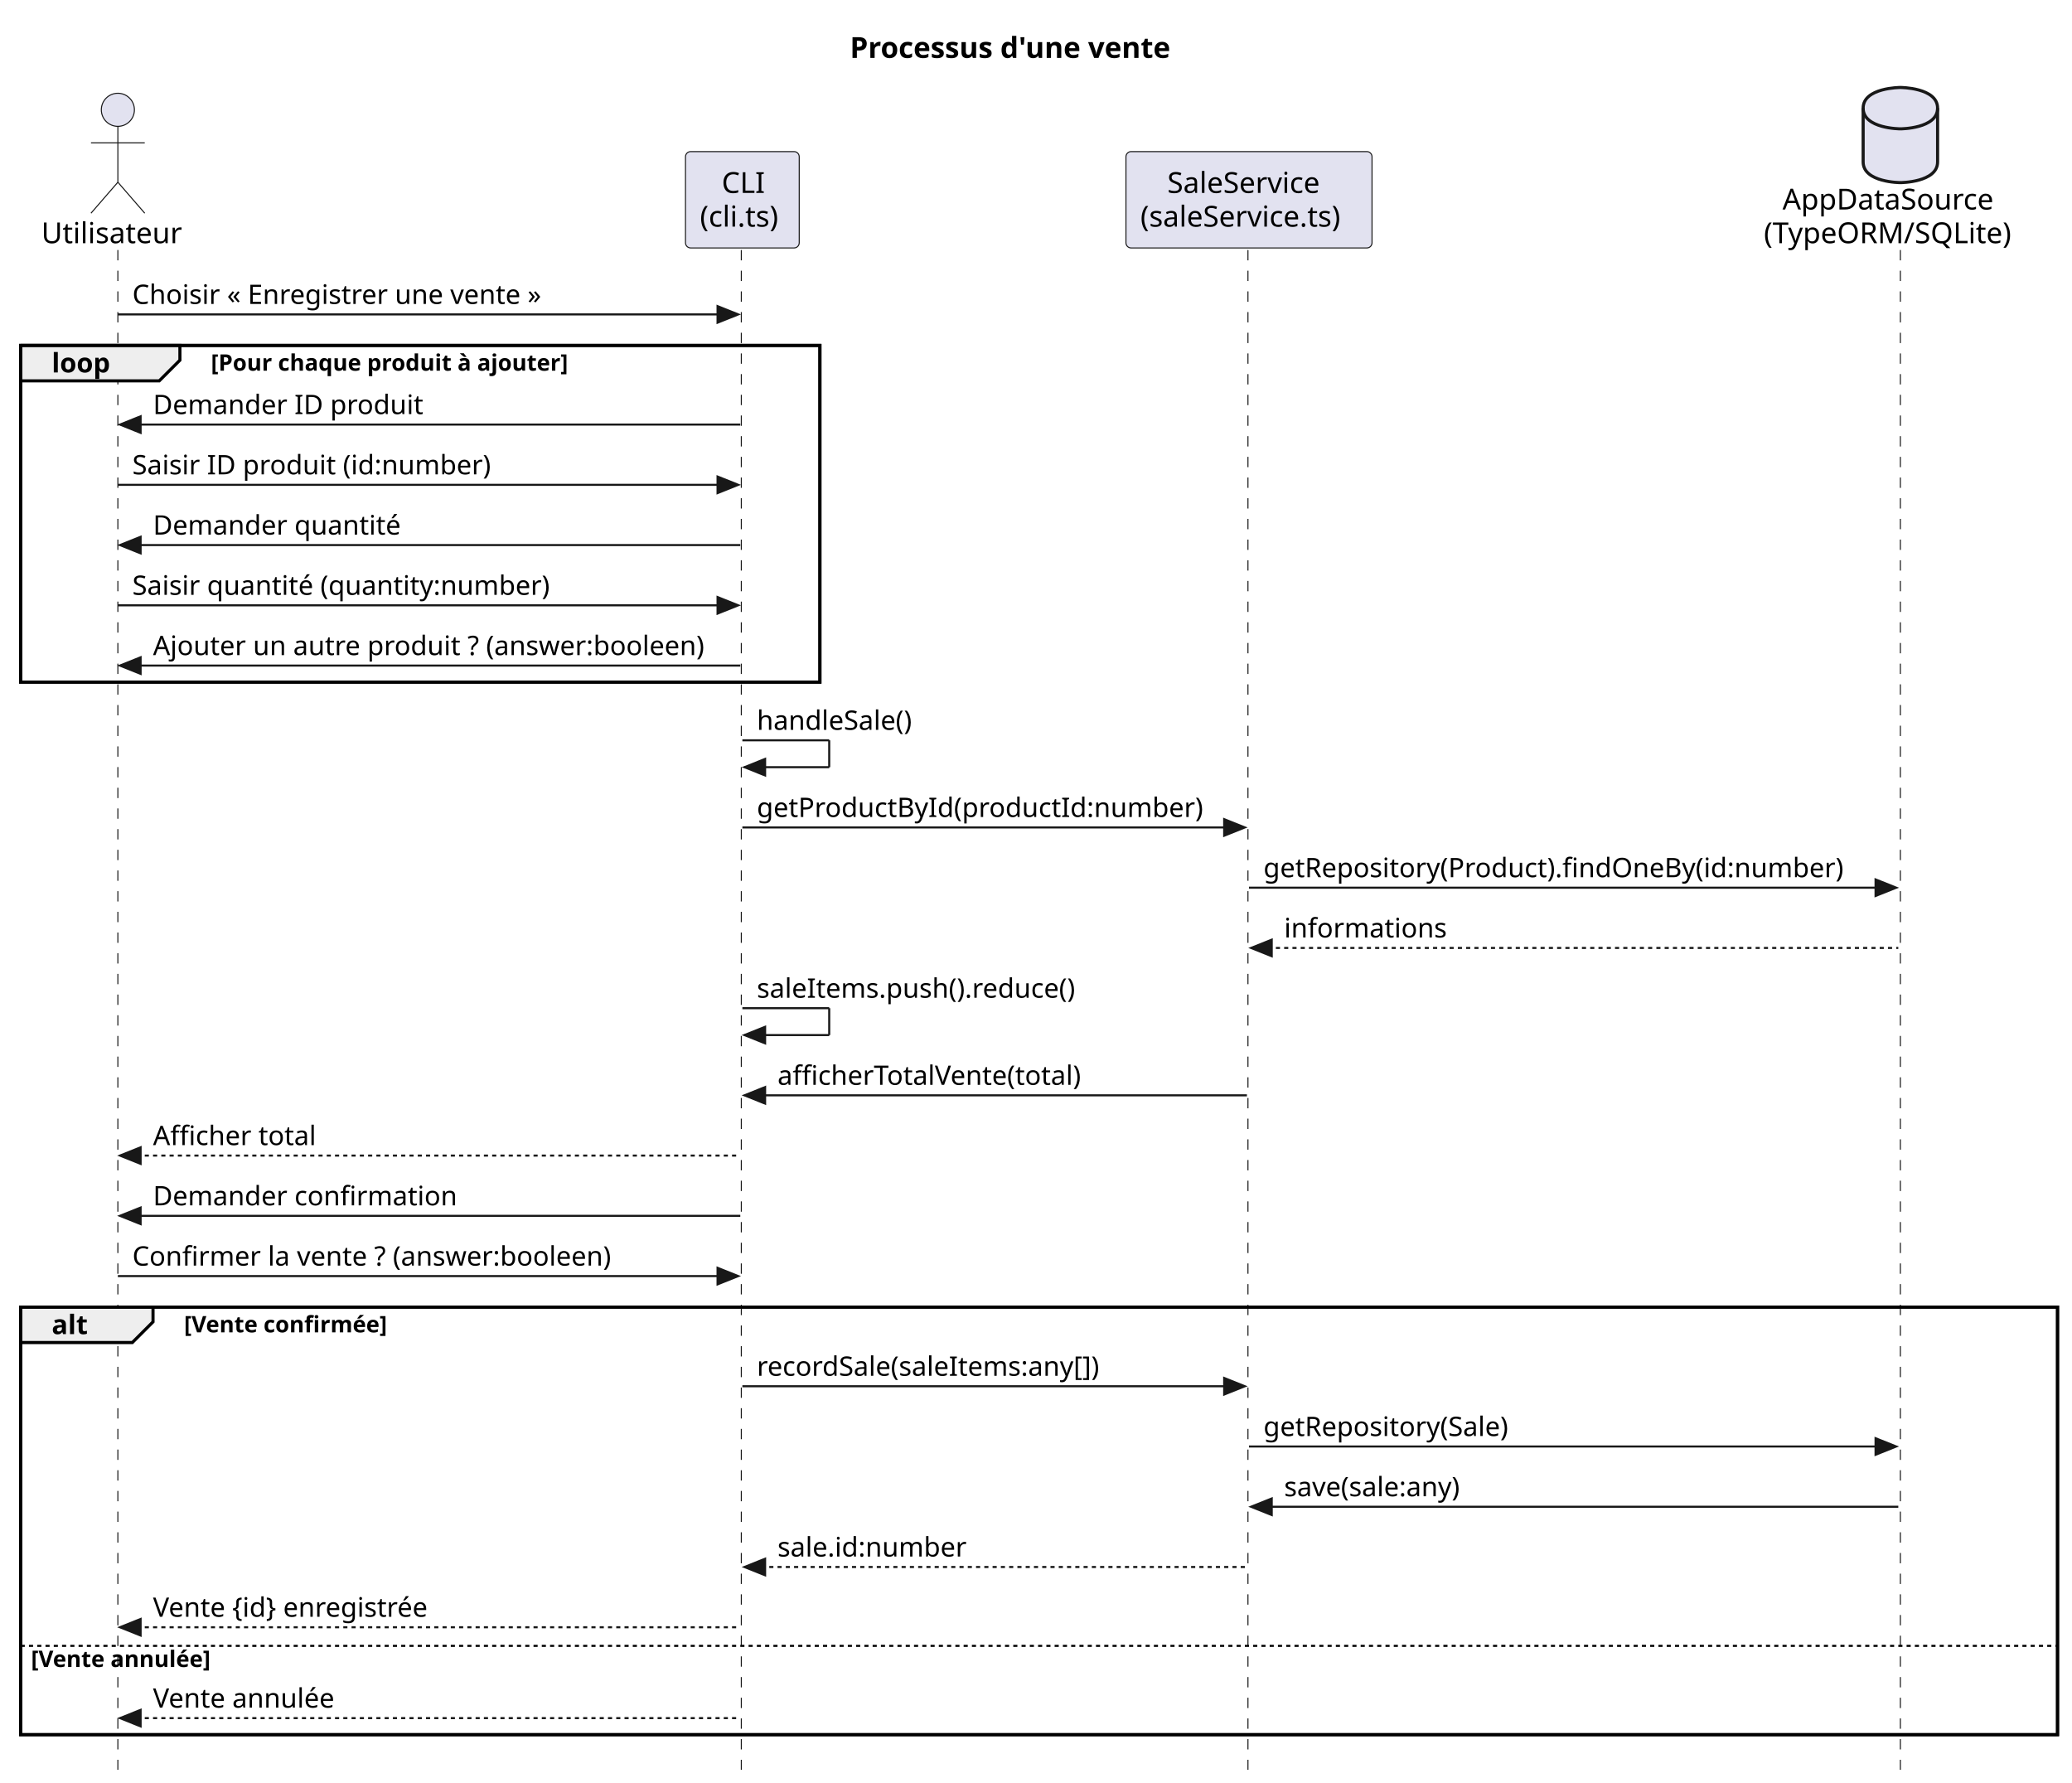
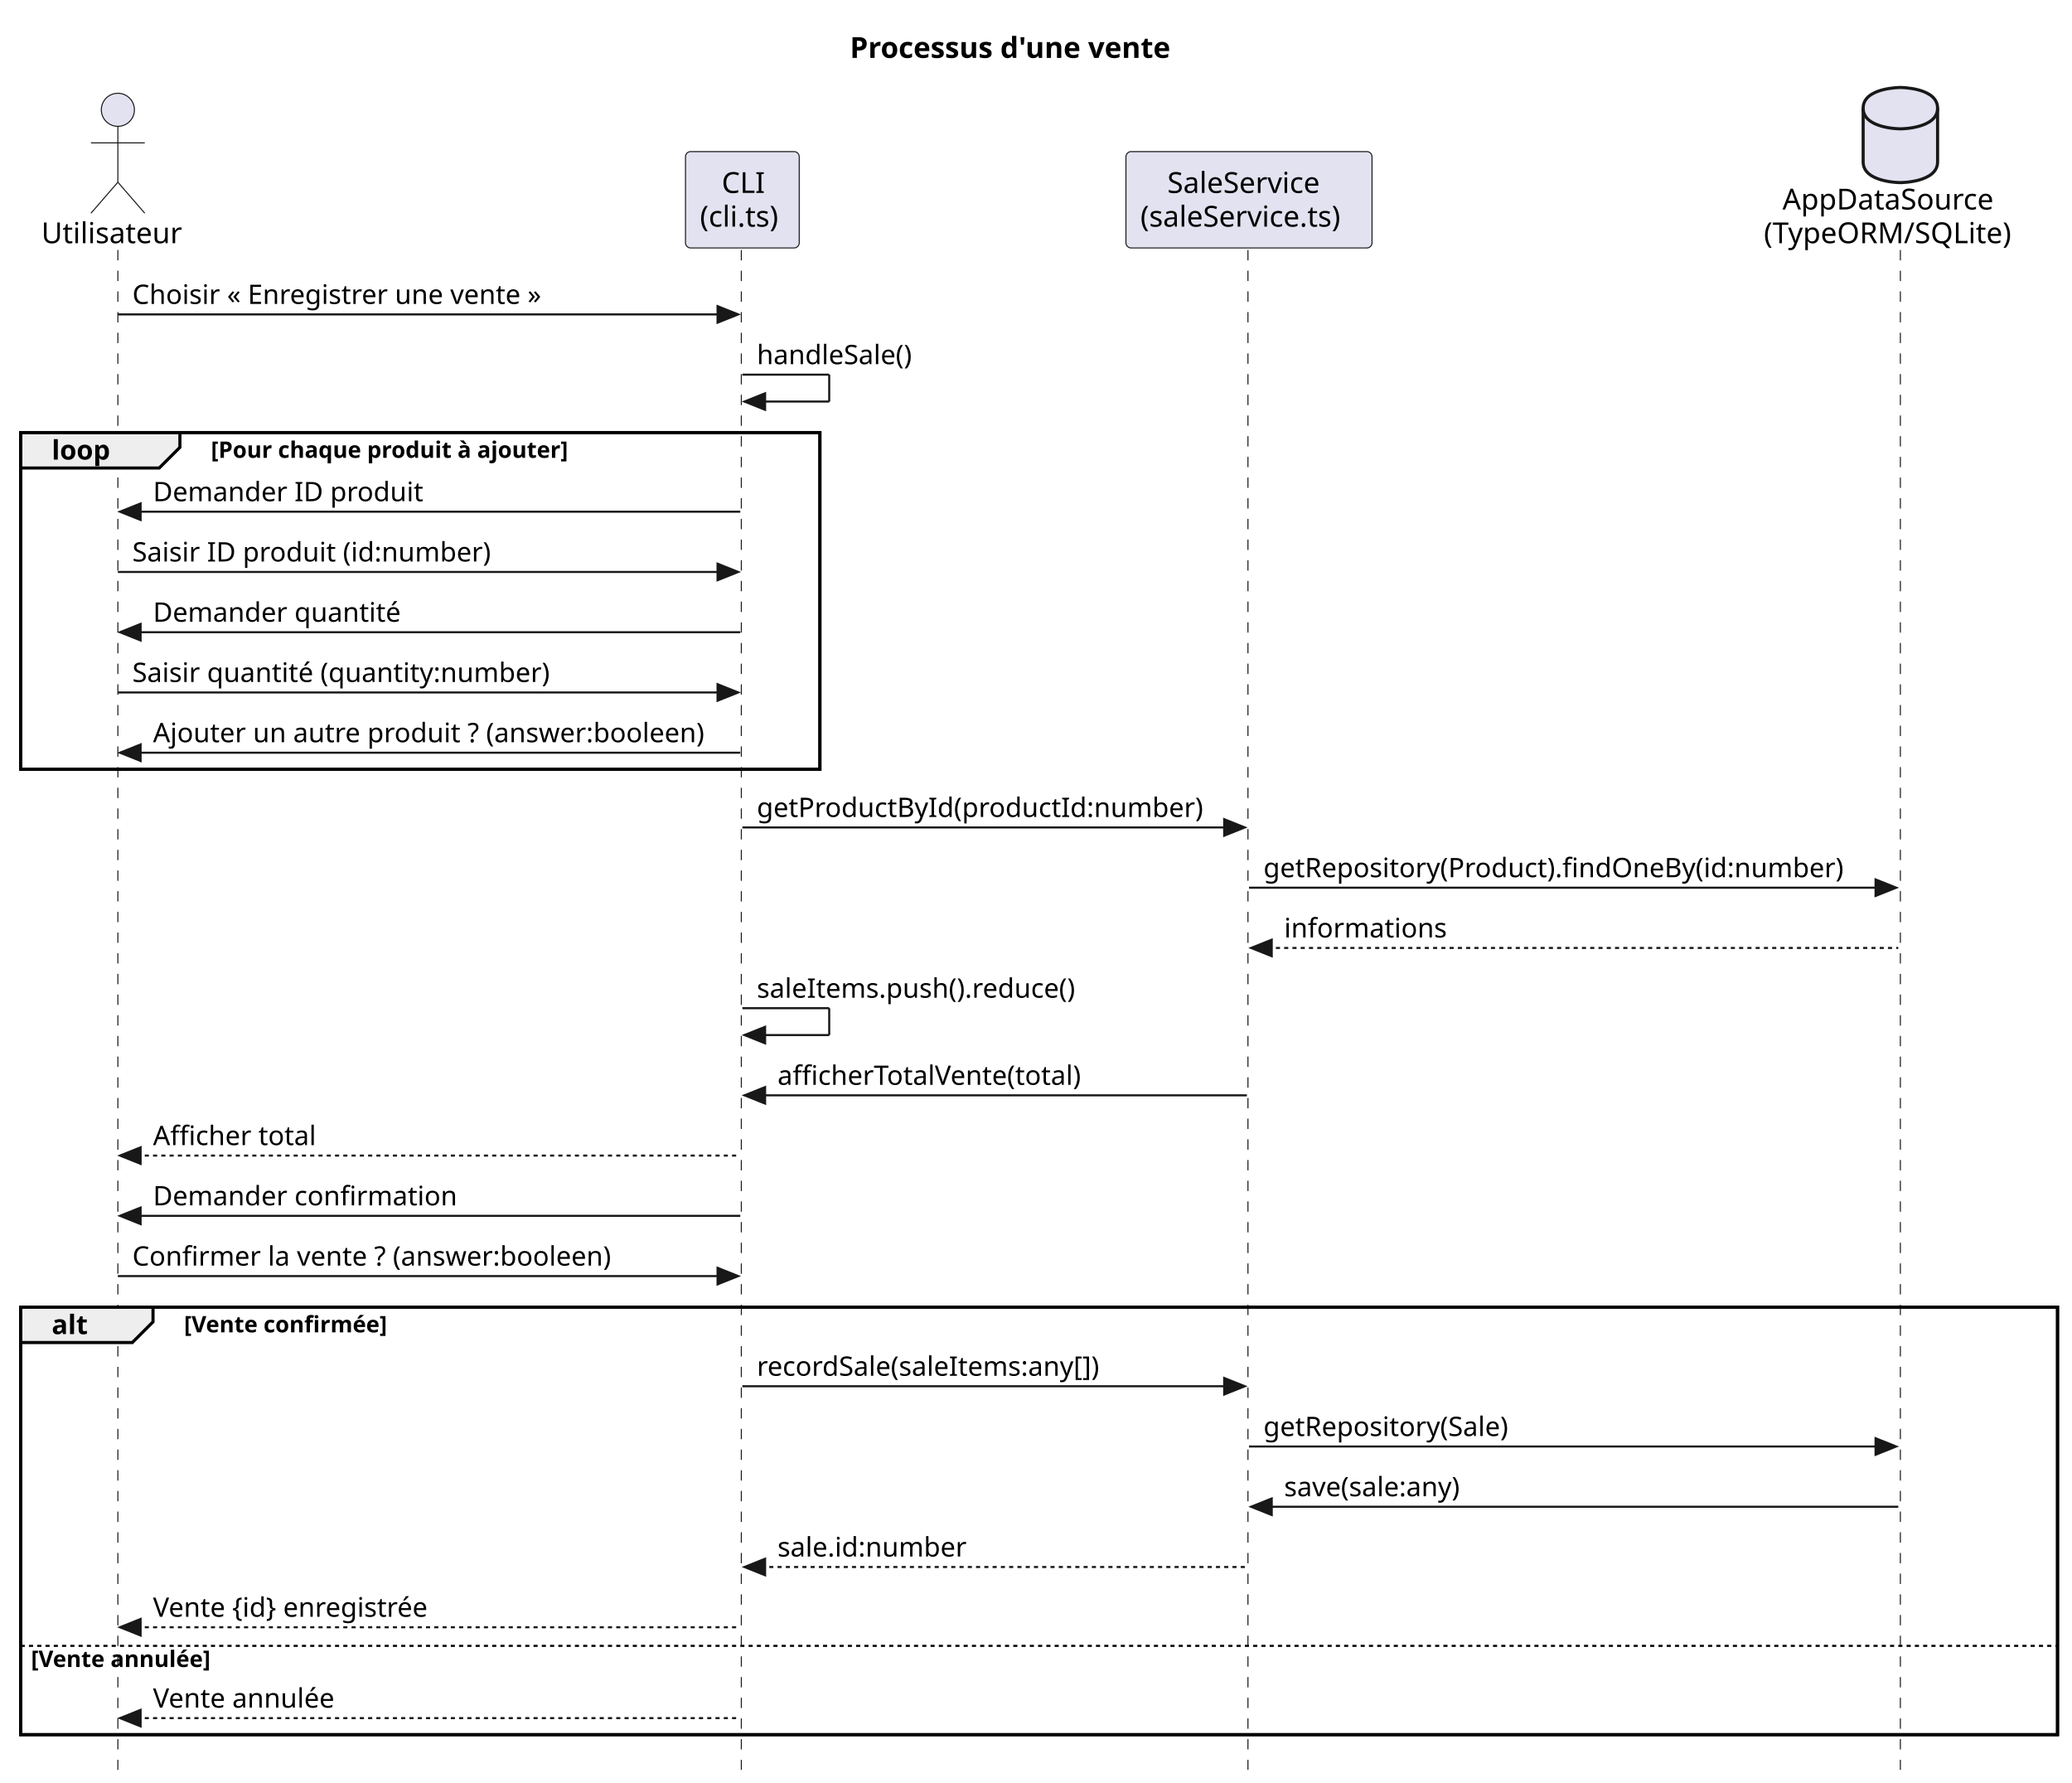
<svg xmlns="http://www.w3.org/2000/svg" contentStyleType="text/css" height="862px" preserveAspectRatio="none" style="width:1002px;height:862px;background:#FFFFFF;" version="1.1" viewBox="0 0 1002 862" width="1002px" zoomAndPan="magnify">
  <defs />
  <g>
    <text fill="#000000" font-family="sans-serif" font-size="14" font-weight="bold" lengthAdjust="spacing" textLength="182" x="411" y="27.995">Processus d'une vente</text>
-     <rect fill="none" height="162.797" style="stroke:#000000;stroke-width:1.5;" width="386.5" x="10" y="167.023" />
+     <rect fill="none" height="162.797" style="stroke:#000000;stroke-width:1.5;" width="386.5" x="10" y="209.156" />
    <rect fill="none" height="206.734" style="stroke:#000000;stroke-width:1.5;" width="985" x="10" y="632.016" />
    <line style="stroke:#181818;stroke-width:0.5;stroke-dasharray:5.0,5.0;" x1="57" x2="57" y1="120.891" y2="855.75" />
    <line style="stroke:#181818;stroke-width:0.5;stroke-dasharray:5.0,5.0;" x1="358.5" x2="358.5" y1="120.891" y2="855.75" />
    <line style="stroke:#181818;stroke-width:0.5;stroke-dasharray:5.0,5.0;" x1="603.5" x2="603.5" y1="120.891" y2="855.75" />
    <line style="stroke:#181818;stroke-width:0.5;stroke-dasharray:5.0,5.0;" x1="919" x2="919" y1="120.891" y2="855.75" />
    <text fill="#000000" font-family="sans-serif" font-size="14" lengthAdjust="spacing" textLength="68" x="20" y="117.589">Utilisateur</text>
    <ellipse cx="57" cy="53.094" fill="#E2E2F0" rx="8" ry="8" style="stroke:#181818;stroke-width:0.5;" />
    <path d="M57,61.094 L57,88.094 M44,69.094 L70,69.094 M57,88.094 L44,103.094 M57,88.094 L70,103.094 " fill="none" style="stroke:#181818;stroke-width:0.5;" />
    <rect fill="#E2E2F0" height="46.594" rx="2.5" ry="2.5" style="stroke:#181818;stroke-width:0.5;" width="55" x="331.5" y="73.297" />
    <text fill="#000000" font-family="sans-serif" font-size="14" lengthAdjust="spacing" textLength="20" x="349" y="93.292">CLI</text>
    <text fill="#000000" font-family="sans-serif" font-size="14" lengthAdjust="spacing" textLength="41" x="338.5" y="109.589">(cli.ts)</text>
    <rect fill="#E2E2F0" height="46.594" rx="2.5" ry="2.5" style="stroke:#181818;stroke-width:0.5;" width="119" x="544.5" y="73.297" />
    <text fill="#000000" font-family="sans-serif" font-size="14" lengthAdjust="spacing" textLength="79" x="564.5" y="93.292">SaleService</text>
    <text fill="#000000" font-family="sans-serif" font-size="14" lengthAdjust="spacing" textLength="105" x="551.5" y="109.589">(saleService.ts)</text>
    <text fill="#000000" font-family="sans-serif" font-size="14" lengthAdjust="spacing" textLength="108" x="862" y="101.292">AppDataSource</text>
    <text fill="#000000" font-family="sans-serif" font-size="14" lengthAdjust="spacing" textLength="126" x="853" y="117.589">(TypeORM/SQLite)</text>
    <path d="M901,52.297 C901,42.297 919,42.297 919,42.297 C919,42.297 937,42.297 937,52.297 L937,78.297 C937,88.297 919,88.297 919,88.297 C919,88.297 901,88.297 901,78.297 L901,52.297 " fill="#E2E2F0" style="stroke:#181818;stroke-width:1.5;" />
    <path d="M901,52.297 C901,62.297 919,62.297 919,62.297 C919,62.297 937,62.297 937,52.297 " fill="none" style="stroke:#181818;stroke-width:1.5;" />
    <polygon fill="#181818" points="347,148.023,357,152.023,347,156.023" style="stroke:#181818;stroke-width:1.0;" />
    <line style="stroke:#181818;stroke-width:1.0;" x1="57" x2="353" y1="152.023" y2="152.023" />
    <text fill="#000000" font-family="sans-serif" font-size="13" lengthAdjust="spacing" textLength="209" x="64" y="146.958">Choisir « Enregistrer une vente »</text>
-     <path d="M10,167.023 L87,167.023 L87,174.156 L77,184.156 L10,184.156 L10,167.023 " fill="#EEEEEE" style="stroke:#000000;stroke-width:1.5;" />
-     <rect fill="none" height="162.797" style="stroke:#000000;stroke-width:1.5;" width="386.5" x="10" y="167.023" />
-     <text fill="#000000" font-family="sans-serif" font-size="13" font-weight="bold" lengthAdjust="spacing" textLength="32" x="25" y="180.09">loop</text>
-     <text fill="#000000" font-family="sans-serif" font-size="11" font-weight="bold" lengthAdjust="spacing" textLength="202" x="102" y="179.234">[Pour chaque produit à ajouter]</text>
-     <polygon fill="#181818" points="68,201.289,58,205.289,68,209.289" style="stroke:#181818;stroke-width:1.0;" />
-     <line style="stroke:#181818;stroke-width:1.0;" x1="62" x2="358" y1="205.289" y2="205.289" />
-     <text fill="#000000" font-family="sans-serif" font-size="13" lengthAdjust="spacing" textLength="134" x="74" y="200.223">Demander ID produit</text>
-     <polygon fill="#181818" points="347,230.422,357,234.422,347,238.422" style="stroke:#181818;stroke-width:1.0;" />
-     <line style="stroke:#181818;stroke-width:1.0;" x1="57" x2="353" y1="234.422" y2="234.422" />
-     <text fill="#000000" font-family="sans-serif" font-size="13" lengthAdjust="spacing" textLength="180" x="64" y="229.356">Saisir ID produit (id:number)</text>
-     <polygon fill="#181818" points="68,259.555,58,263.555,68,267.555" style="stroke:#181818;stroke-width:1.0;" />
-     <line style="stroke:#181818;stroke-width:1.0;" x1="62" x2="358" y1="263.555" y2="263.555" />
-     <text fill="#000000" font-family="sans-serif" font-size="13" lengthAdjust="spacing" textLength="125" x="74" y="258.489">Demander quantité</text>
-     <polygon fill="#181818" points="347,288.688,357,292.688,347,296.688" style="stroke:#181818;stroke-width:1.0;" />
-     <line style="stroke:#181818;stroke-width:1.0;" x1="57" x2="353" y1="292.688" y2="292.688" />
-     <text fill="#000000" font-family="sans-serif" font-size="13" lengthAdjust="spacing" textLength="212" x="64" y="287.622">Saisir quantité (quantity:number)</text>
-     <polygon fill="#181818" points="68,317.82,58,321.82,68,325.82" style="stroke:#181818;stroke-width:1.0;" />
-     <line style="stroke:#181818;stroke-width:1.0;" x1="62" x2="358" y1="321.82" y2="321.82" />
-     <text fill="#000000" font-family="sans-serif" font-size="13" lengthAdjust="spacing" textLength="278" x="74" y="316.754">Ajouter un autre produit ? (answer:booleen)</text>
-     <line style="stroke:#181818;stroke-width:1.0;" x1="359" x2="401" y1="357.953" y2="357.953" />
-     <line style="stroke:#181818;stroke-width:1.0;" x1="401" x2="401" y1="357.953" y2="370.953" />
-     <line style="stroke:#181818;stroke-width:1.0;" x1="360" x2="401" y1="370.953" y2="370.953" />
-     <polygon fill="#181818" points="370,366.953,360,370.953,370,374.953" style="stroke:#181818;stroke-width:1.0;" />
-     <text fill="#000000" font-family="sans-serif" font-size="13" lengthAdjust="spacing" textLength="81" x="366" y="352.887">handleSale()</text>
+     <line style="stroke:#181818;stroke-width:1.0;" x1="359" x2="401" y1="181.156" y2="181.156" />
+     <line style="stroke:#181818;stroke-width:1.0;" x1="401" x2="401" y1="181.156" y2="194.156" />
+     <line style="stroke:#181818;stroke-width:1.0;" x1="360" x2="401" y1="194.156" y2="194.156" />
+     <polygon fill="#181818" points="370,190.156,360,194.156,370,198.156" style="stroke:#181818;stroke-width:1.0;" />
+     <text fill="#000000" font-family="sans-serif" font-size="13" lengthAdjust="spacing" textLength="81" x="366" y="176.09">handleSale()</text>
+     <path d="M10,209.156 L87,209.156 L87,216.289 L77,226.289 L10,226.289 L10,209.156 " fill="#EEEEEE" style="stroke:#000000;stroke-width:1.5;" />
+     <rect fill="none" height="162.797" style="stroke:#000000;stroke-width:1.5;" width="386.5" x="10" y="209.156" />
+     <text fill="#000000" font-family="sans-serif" font-size="13" font-weight="bold" lengthAdjust="spacing" textLength="32" x="25" y="222.223">loop</text>
+     <text fill="#000000" font-family="sans-serif" font-size="11" font-weight="bold" lengthAdjust="spacing" textLength="202" x="102" y="221.367">[Pour chaque produit à ajouter]</text>
+     <polygon fill="#181818" points="68,243.422,58,247.422,68,251.422" style="stroke:#181818;stroke-width:1.0;" />
+     <line style="stroke:#181818;stroke-width:1.0;" x1="62" x2="358" y1="247.422" y2="247.422" />
+     <text fill="#000000" font-family="sans-serif" font-size="13" lengthAdjust="spacing" textLength="134" x="74" y="242.356">Demander ID produit</text>
+     <polygon fill="#181818" points="347,272.555,357,276.555,347,280.555" style="stroke:#181818;stroke-width:1.0;" />
+     <line style="stroke:#181818;stroke-width:1.0;" x1="57" x2="353" y1="276.555" y2="276.555" />
+     <text fill="#000000" font-family="sans-serif" font-size="13" lengthAdjust="spacing" textLength="180" x="64" y="271.489">Saisir ID produit (id:number)</text>
+     <polygon fill="#181818" points="68,301.688,58,305.688,68,309.688" style="stroke:#181818;stroke-width:1.0;" />
+     <line style="stroke:#181818;stroke-width:1.0;" x1="62" x2="358" y1="305.688" y2="305.688" />
+     <text fill="#000000" font-family="sans-serif" font-size="13" lengthAdjust="spacing" textLength="125" x="74" y="300.622">Demander quantité</text>
+     <polygon fill="#181818" points="347,330.82,357,334.82,347,338.82" style="stroke:#181818;stroke-width:1.0;" />
+     <line style="stroke:#181818;stroke-width:1.0;" x1="57" x2="353" y1="334.82" y2="334.82" />
+     <text fill="#000000" font-family="sans-serif" font-size="13" lengthAdjust="spacing" textLength="212" x="64" y="329.754">Saisir quantité (quantity:number)</text>
+     <polygon fill="#181818" points="68,359.953,58,363.953,68,367.953" style="stroke:#181818;stroke-width:1.0;" />
+     <line style="stroke:#181818;stroke-width:1.0;" x1="62" x2="358" y1="363.953" y2="363.953" />
+     <text fill="#000000" font-family="sans-serif" font-size="13" lengthAdjust="spacing" textLength="278" x="74" y="358.887">Ajouter un autre produit ? (answer:booleen)</text>
    <polygon fill="#181818" points="592,396.086,602,400.086,592,404.086" style="stroke:#181818;stroke-width:1.0;" />
    <line style="stroke:#181818;stroke-width:1.0;" x1="359" x2="598" y1="400.086" y2="400.086" />
    <text fill="#000000" font-family="sans-serif" font-size="13" lengthAdjust="spacing" textLength="221" x="366" y="395.02">getProductById(productId:number)</text>
    <polygon fill="#181818" points="907,425.219,917,429.219,907,433.219" style="stroke:#181818;stroke-width:1.0;" />
    <line style="stroke:#181818;stroke-width:1.0;" x1="604" x2="913" y1="429.219" y2="429.219" />
    <text fill="#000000" font-family="sans-serif" font-size="13" lengthAdjust="spacing" textLength="291" x="611" y="424.153">getRepository(Product).findOneBy(id:number)</text>
    <polygon fill="#181818" points="615,454.352,605,458.352,615,462.352" style="stroke:#181818;stroke-width:1.0;" />
    <line style="stroke:#181818;stroke-width:1.0;stroke-dasharray:2.0,2.0;" x1="609" x2="918" y1="458.352" y2="458.352" />
    <text fill="#000000" font-family="sans-serif" font-size="13" lengthAdjust="spacing" textLength="80" x="621" y="453.286">informations</text>
    <line style="stroke:#181818;stroke-width:1.0;" x1="359" x2="401" y1="487.484" y2="487.484" />
    <line style="stroke:#181818;stroke-width:1.0;" x1="401" x2="401" y1="487.484" y2="500.484" />
    <line style="stroke:#181818;stroke-width:1.0;" x1="360" x2="401" y1="500.484" y2="500.484" />
    <polygon fill="#181818" points="370,496.484,360,500.484,370,504.484" style="stroke:#181818;stroke-width:1.0;" />
    <text fill="#000000" font-family="sans-serif" font-size="13" lengthAdjust="spacing" textLength="165" x="366" y="482.418">saleItems.push().reduce()</text>
    <polygon fill="#181818" points="370,525.617,360,529.617,370,533.617" style="stroke:#181818;stroke-width:1.0;" />
    <line style="stroke:#181818;stroke-width:1.0;" x1="364" x2="603" y1="529.617" y2="529.617" />
    <text fill="#000000" font-family="sans-serif" font-size="13" lengthAdjust="spacing" textLength="155" x="376" y="524.551">afficherTotalVente(total)</text>
    <polygon fill="#181818" points="68,554.75,58,558.75,68,562.75" style="stroke:#181818;stroke-width:1.0;" />
    <line style="stroke:#181818;stroke-width:1.0;stroke-dasharray:2.0,2.0;" x1="62" x2="358" y1="558.75" y2="558.75" />
    <text fill="#000000" font-family="sans-serif" font-size="13" lengthAdjust="spacing" textLength="81" x="74" y="553.684">Afficher total</text>
    <polygon fill="#181818" points="68,583.883,58,587.883,68,591.883" style="stroke:#181818;stroke-width:1.0;" />
    <line style="stroke:#181818;stroke-width:1.0;" x1="62" x2="358" y1="587.883" y2="587.883" />
    <text fill="#000000" font-family="sans-serif" font-size="13" lengthAdjust="spacing" textLength="152" x="74" y="582.817">Demander confirmation</text>
    <polygon fill="#181818" points="347,613.016,357,617.016,347,621.016" style="stroke:#181818;stroke-width:1.0;" />
    <line style="stroke:#181818;stroke-width:1.0;" x1="57" x2="353" y1="617.016" y2="617.016" />
    <text fill="#000000" font-family="sans-serif" font-size="13" lengthAdjust="spacing" textLength="243" x="64" y="611.95">Confirmer la vente ? (answer:booleen)</text>
    <path d="M10,632.016 L74,632.016 L74,639.148 L64,649.148 L10,649.148 L10,632.016 " fill="#EEEEEE" style="stroke:#000000;stroke-width:1.5;" />
    <rect fill="none" height="206.734" style="stroke:#000000;stroke-width:1.5;" width="985" x="10" y="632.016" />
    <text fill="#000000" font-family="sans-serif" font-size="13" font-weight="bold" lengthAdjust="spacing" textLength="19" x="25" y="645.082">alt</text>
    <text fill="#000000" font-family="sans-serif" font-size="11" font-weight="bold" lengthAdjust="spacing" textLength="115" x="89" y="644.226">[Vente confirmée]</text>
    <polygon fill="#181818" points="592,666.281,602,670.281,592,674.281" style="stroke:#181818;stroke-width:1.0;" />
    <line style="stroke:#181818;stroke-width:1.0;" x1="359" x2="598" y1="670.281" y2="670.281" />
    <text fill="#000000" font-family="sans-serif" font-size="13" lengthAdjust="spacing" textLength="178" x="366" y="665.215">recordSale(saleItems:any[])</text>
    <polygon fill="#181818" points="907,695.414,917,699.414,907,703.414" style="stroke:#181818;stroke-width:1.0;" />
    <line style="stroke:#181818;stroke-width:1.0;" x1="604" x2="913" y1="699.414" y2="699.414" />
    <text fill="#000000" font-family="sans-serif" font-size="13" lengthAdjust="spacing" textLength="126" x="611" y="694.348">getRepository(Sale)</text>
    <polygon fill="#181818" points="615,724.547,605,728.547,615,732.547" style="stroke:#181818;stroke-width:1.0;" />
    <line style="stroke:#181818;stroke-width:1.0;" x1="609" x2="918" y1="728.547" y2="728.547" />
    <text fill="#000000" font-family="sans-serif" font-size="13" lengthAdjust="spacing" textLength="93" x="621" y="723.481">save(sale:any)</text>
    <polygon fill="#181818" points="370,753.68,360,757.68,370,761.68" style="stroke:#181818;stroke-width:1.0;" />
    <line style="stroke:#181818;stroke-width:1.0;stroke-dasharray:2.0,2.0;" x1="364" x2="603" y1="757.68" y2="757.68" />
    <text fill="#000000" font-family="sans-serif" font-size="13" lengthAdjust="spacing" textLength="95" x="376" y="752.614">sale.id:number</text>
    <polygon fill="#181818" points="68,782.812,58,786.812,68,790.812" style="stroke:#181818;stroke-width:1.0;" />
    <line style="stroke:#181818;stroke-width:1.0;stroke-dasharray:2.0,2.0;" x1="62" x2="358" y1="786.812" y2="786.812" />
    <text fill="#000000" font-family="sans-serif" font-size="13" lengthAdjust="spacing" textLength="146" x="74" y="781.747">Vente {id} enregistrée</text>
    <line style="stroke:#000000;stroke-width:1.0;stroke-dasharray:2.0,2.0;" x1="10" x2="995" y1="795.812" y2="795.812" />
    <text fill="#000000" font-family="sans-serif" font-size="11" font-weight="bold" lengthAdjust="spacing" textLength="103" x="15" y="806.023">[Vente annulée]</text>
    <polygon fill="#181818" points="68,826.75,58,830.75,68,834.75" style="stroke:#181818;stroke-width:1.0;" />
    <line style="stroke:#181818;stroke-width:1.0;stroke-dasharray:2.0,2.0;" x1="62" x2="358" y1="830.75" y2="830.75" />
    <text fill="#000000" font-family="sans-serif" font-size="13" lengthAdjust="spacing" textLength="93" x="74" y="825.684">Vente annulée</text>
  </g>
</svg>
